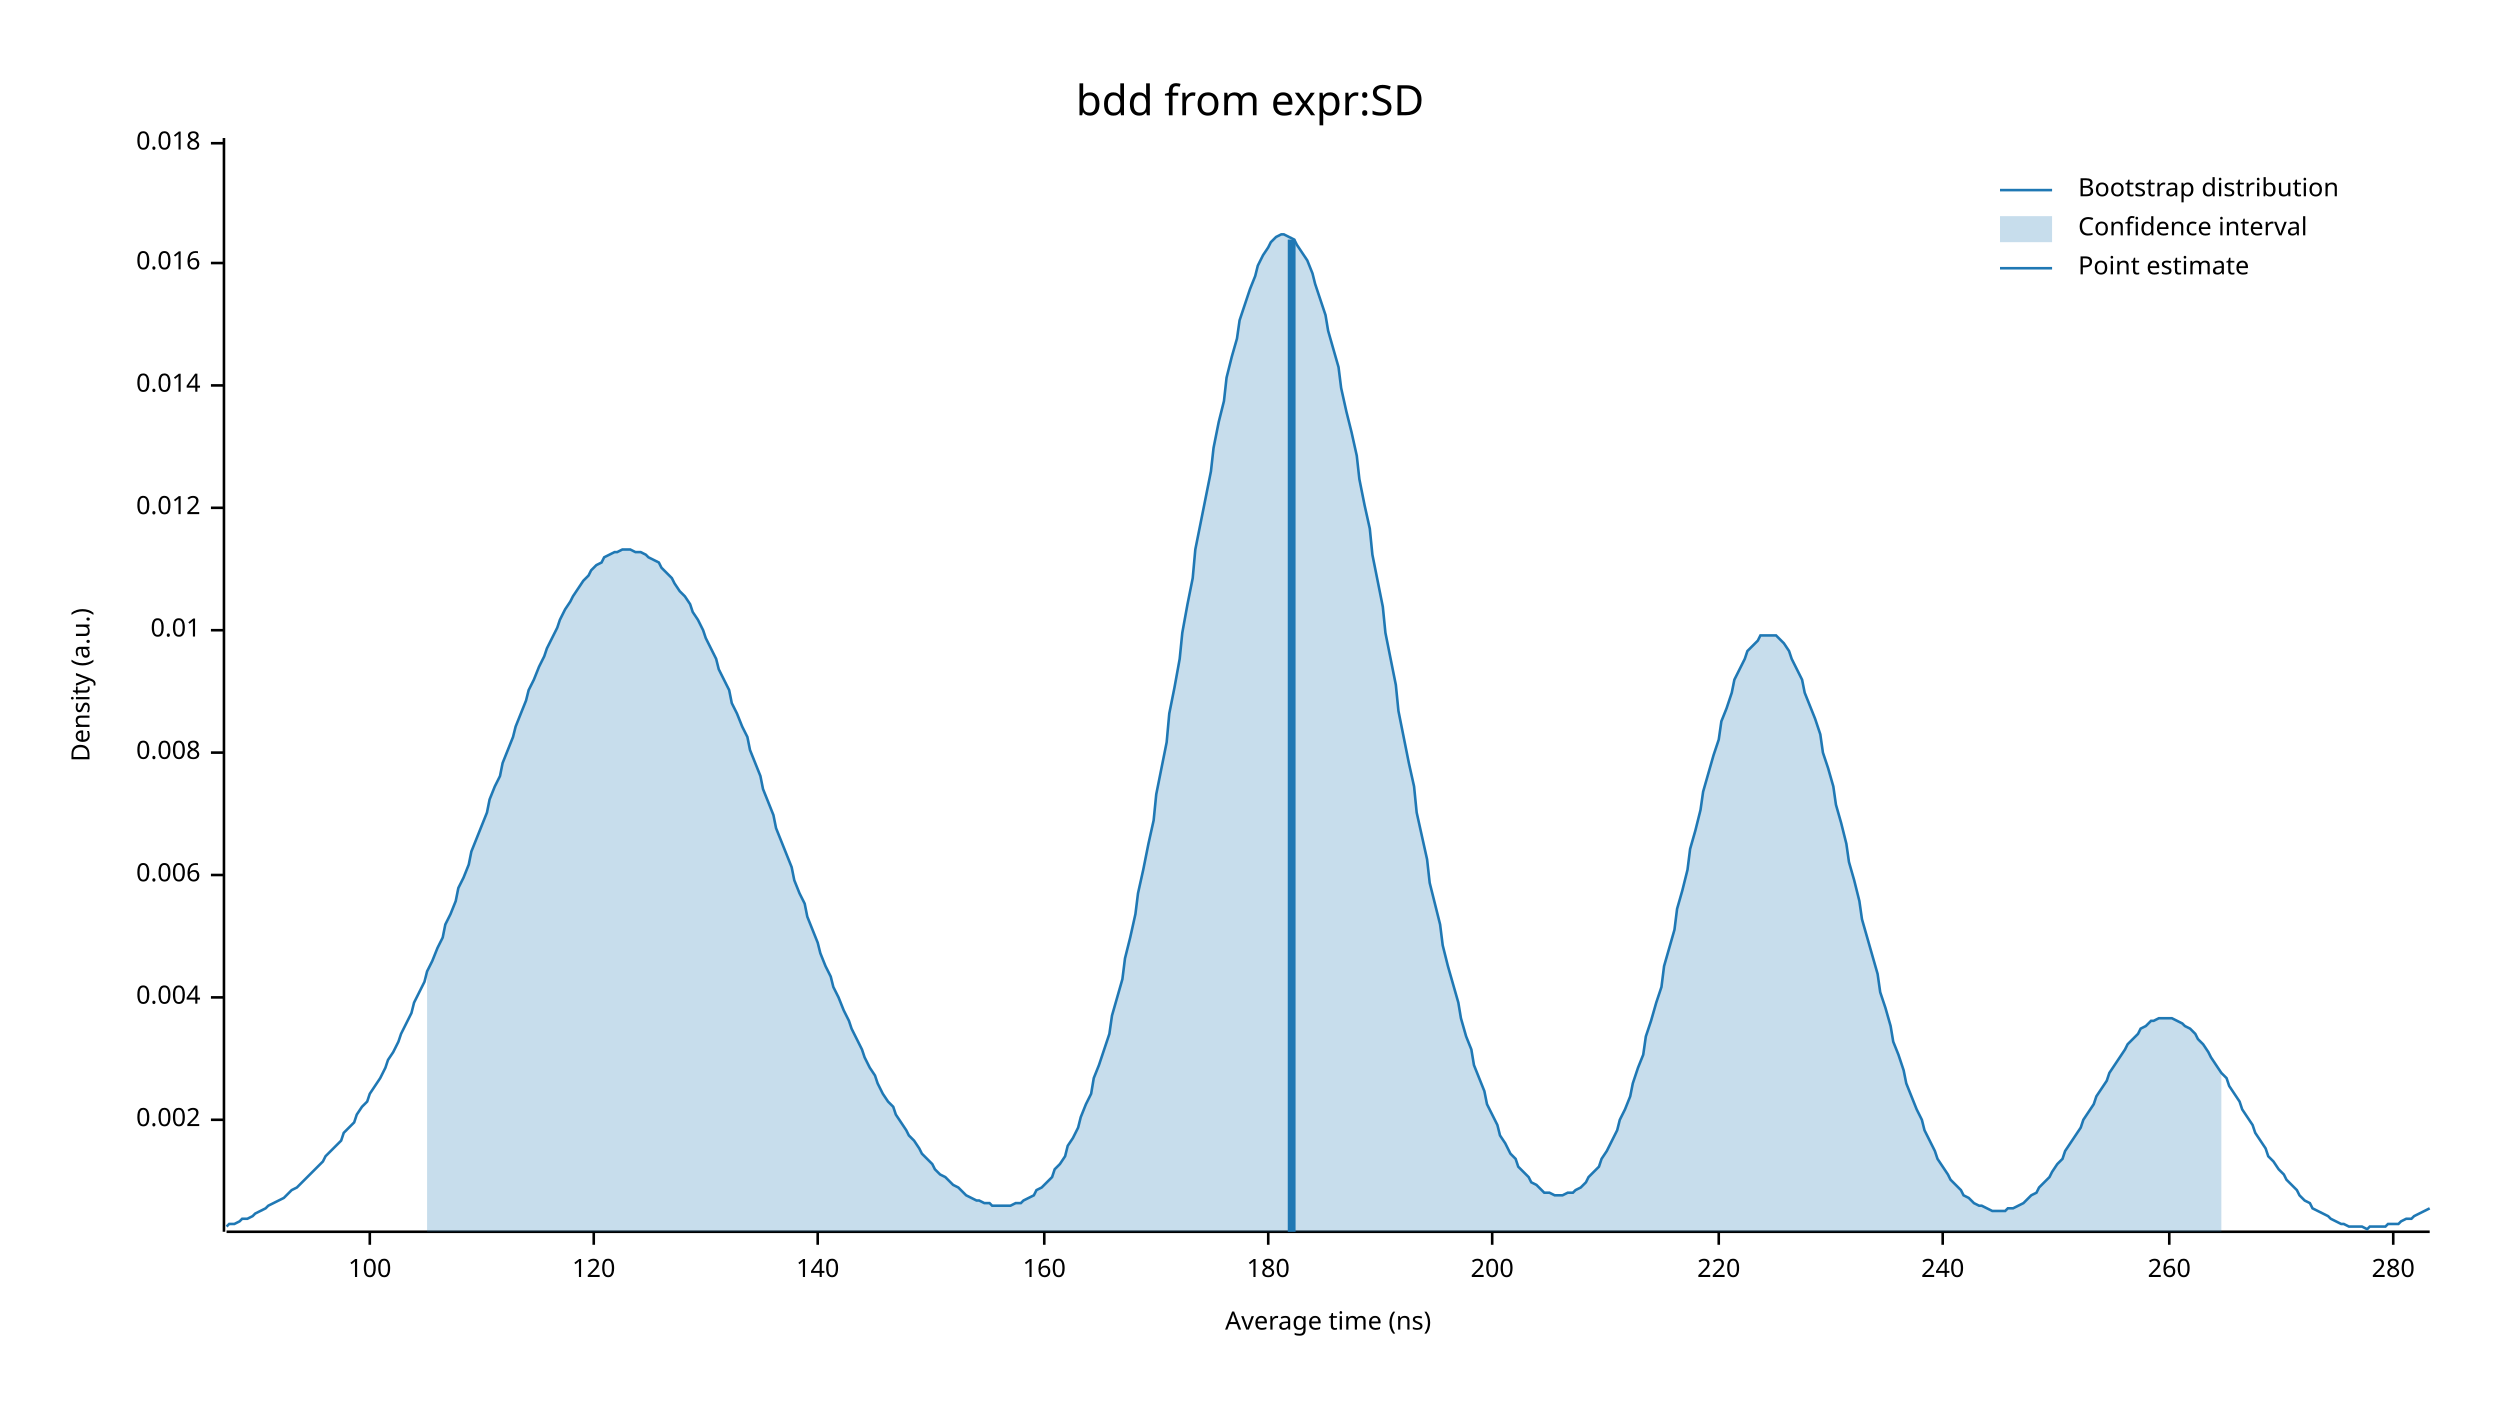
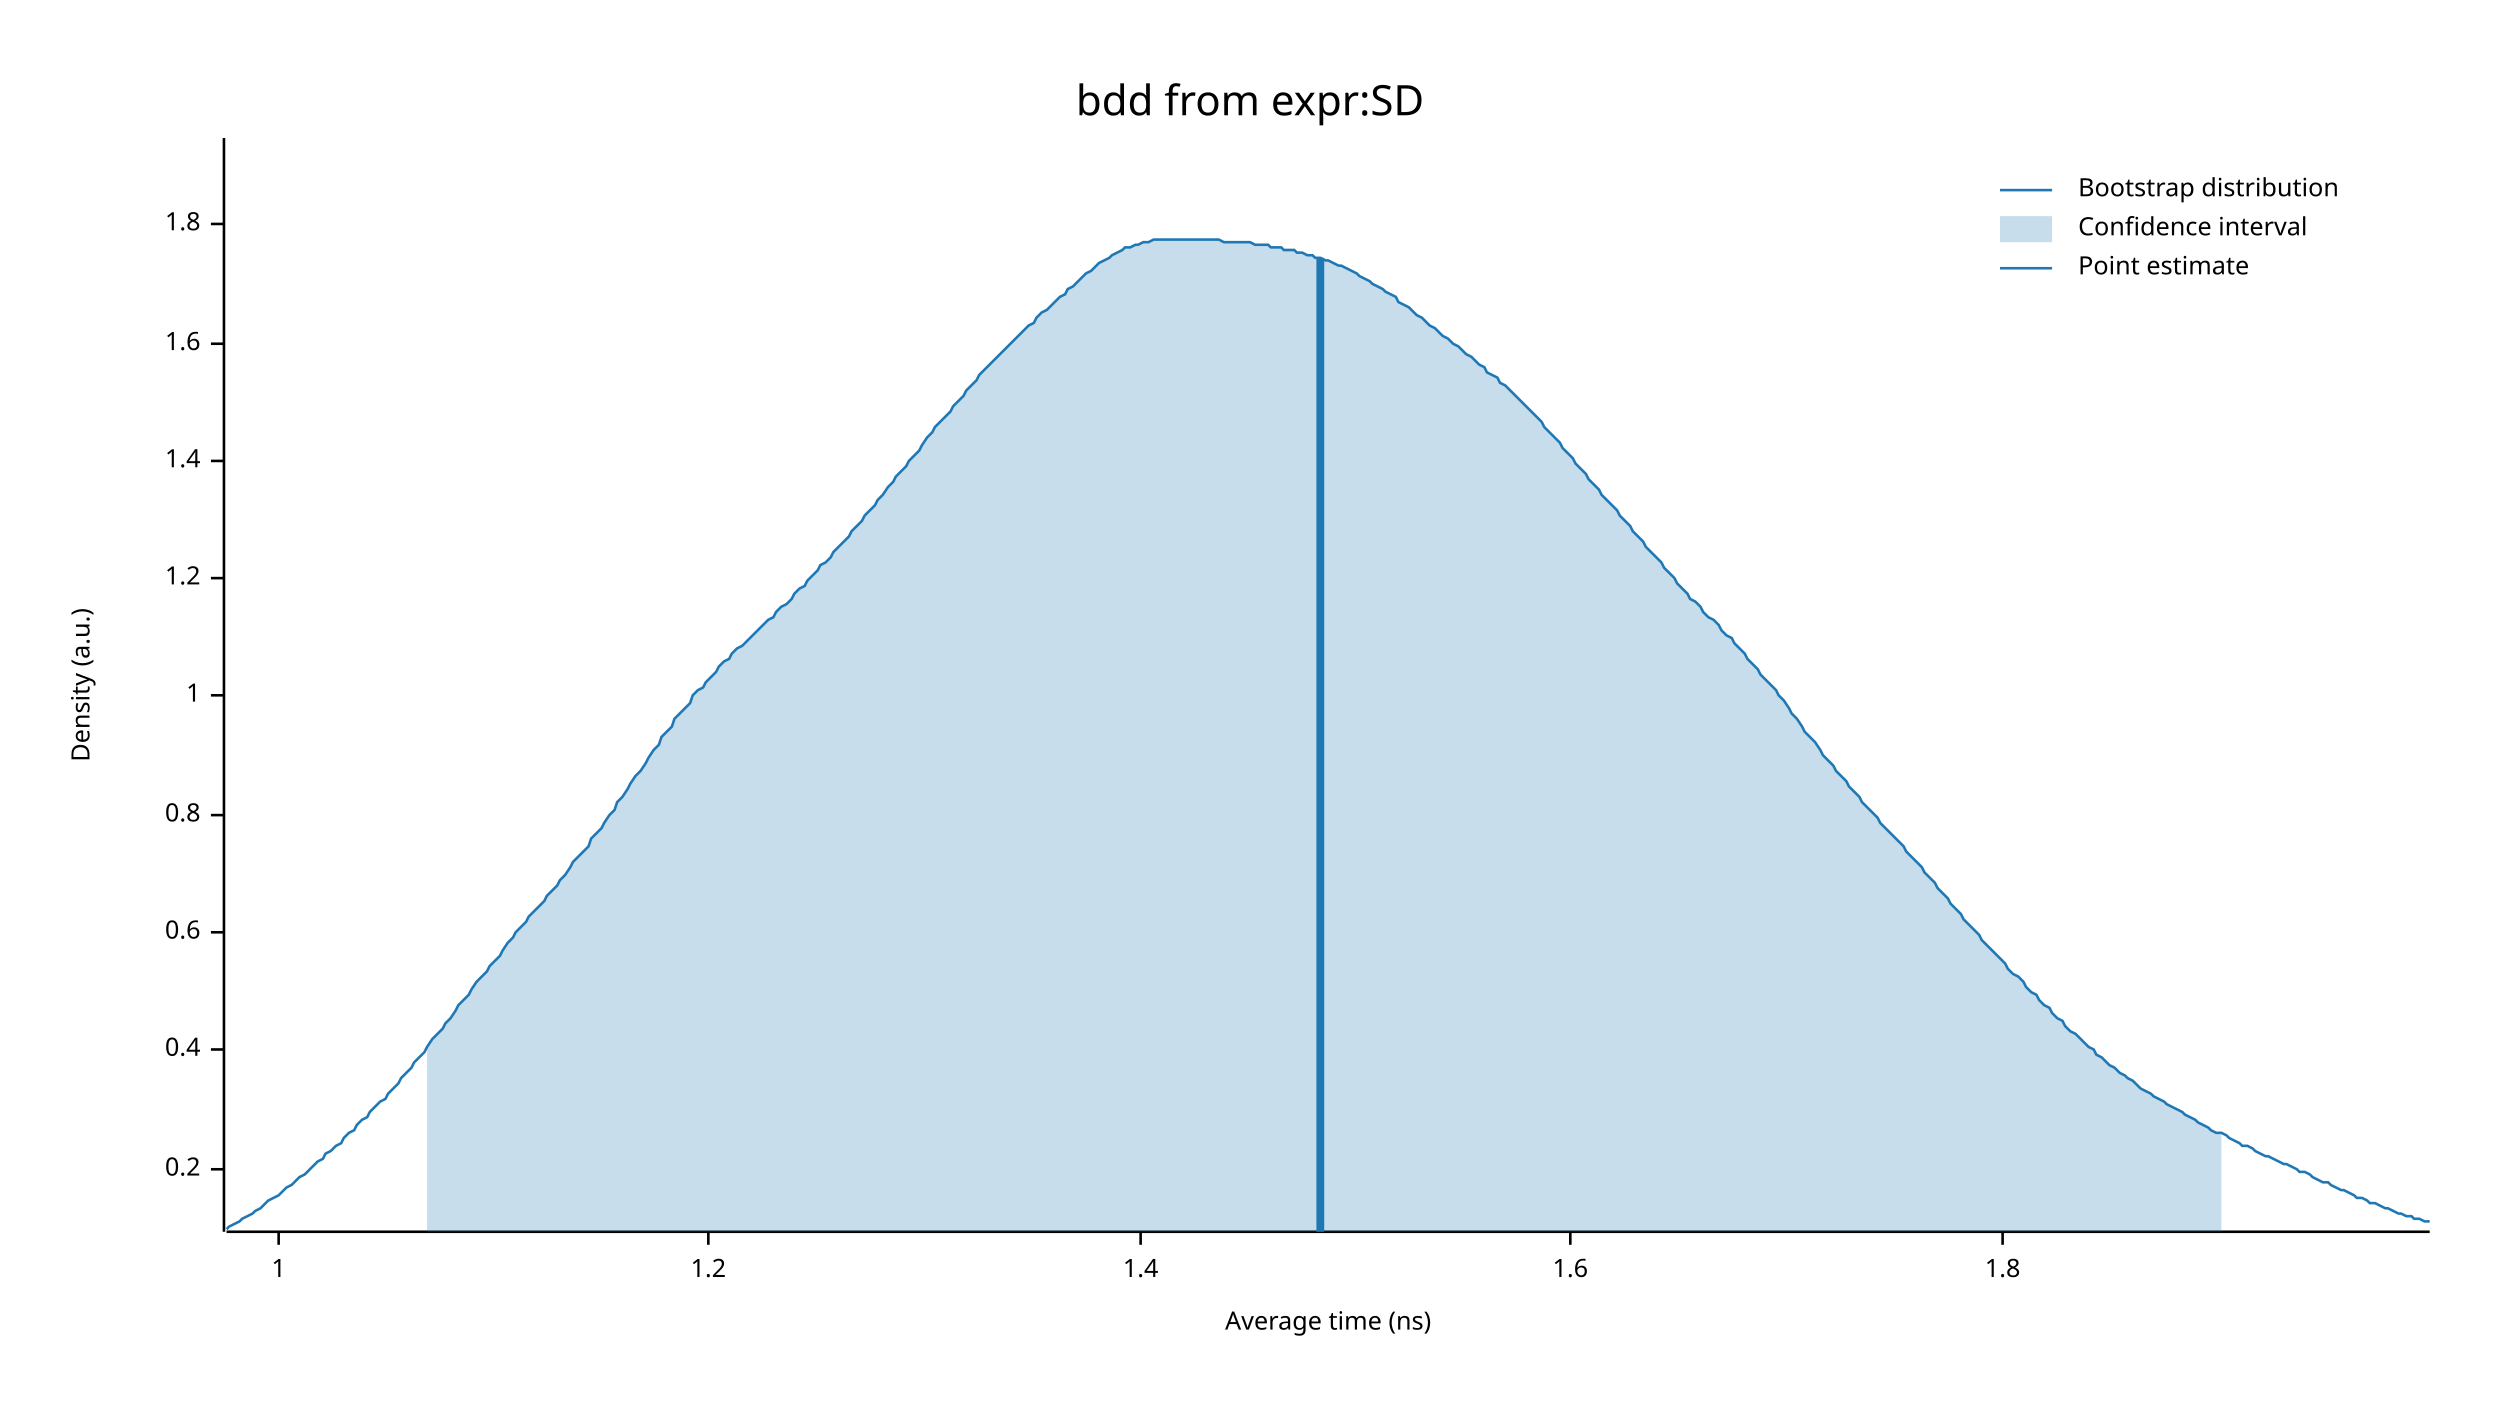
<svg xmlns="http://www.w3.org/2000/svg" width="960" height="540" viewBox="0 0 960 540">
  <text x="480" y="32" dy="0.76em" text-anchor="middle" font-family="sans-serif" font-size="16.129" opacity="1" fill="#000000">
bdd from expr:SD
</text>
  <text x="27" y="263" dy="0.76em" text-anchor="middle" font-family="sans-serif" font-size="9.677" opacity="1" fill="#000000" transform="rotate(270, 27, 263)">
Density (a.u.)
</text>
  <text x="510" y="513" dy="-0.5ex" text-anchor="middle" font-family="sans-serif" font-size="9.677" opacity="1" fill="#000000">
Average time (ns)
</text>
  <polyline fill="none" opacity="1" stroke="#000000" stroke-width="1" points="86,53 86,473 " />
-   <text x="77" y="430" dy="0.5ex" text-anchor="end" font-family="sans-serif" font-size="9.677" opacity="1" fill="#000000">
- 0.002
+   <text x="77" y="449" dy="0.5ex" text-anchor="end" font-family="sans-serif" font-size="9.677" opacity="1" fill="#000000">
+ 0.2
</text>
-   <polyline fill="none" opacity="1" stroke="#000000" stroke-width="1" points="81,430 86,430 " />
-   <text x="77" y="383" dy="0.5ex" text-anchor="end" font-family="sans-serif" font-size="9.677" opacity="1" fill="#000000">
- 0.004
+   <polyline fill="none" opacity="1" stroke="#000000" stroke-width="1" points="81,449 86,449 " />
+   <text x="77" y="403" dy="0.5ex" text-anchor="end" font-family="sans-serif" font-size="9.677" opacity="1" fill="#000000">
+ 0.4
</text>
-   <polyline fill="none" opacity="1" stroke="#000000" stroke-width="1" points="81,383 86,383 " />
-   <text x="77" y="336" dy="0.5ex" text-anchor="end" font-family="sans-serif" font-size="9.677" opacity="1" fill="#000000">
- 0.006
+   <polyline fill="none" opacity="1" stroke="#000000" stroke-width="1" points="81,403 86,403 " />
+   <text x="77" y="358" dy="0.5ex" text-anchor="end" font-family="sans-serif" font-size="9.677" opacity="1" fill="#000000">
+ 0.6
</text>
-   <polyline fill="none" opacity="1" stroke="#000000" stroke-width="1" points="81,336 86,336 " />
-   <text x="77" y="289" dy="0.5ex" text-anchor="end" font-family="sans-serif" font-size="9.677" opacity="1" fill="#000000">
- 0.008
+   <polyline fill="none" opacity="1" stroke="#000000" stroke-width="1" points="81,358 86,358 " />
+   <text x="77" y="313" dy="0.5ex" text-anchor="end" font-family="sans-serif" font-size="9.677" opacity="1" fill="#000000">
+ 0.8
</text>
-   <polyline fill="none" opacity="1" stroke="#000000" stroke-width="1" points="81,289 86,289 " />
-   <text x="77" y="242" dy="0.5ex" text-anchor="end" font-family="sans-serif" font-size="9.677" opacity="1" fill="#000000">
- 0.01
+   <polyline fill="none" opacity="1" stroke="#000000" stroke-width="1" points="81,313 86,313 " />
+   <text x="77" y="267" dy="0.5ex" text-anchor="end" font-family="sans-serif" font-size="9.677" opacity="1" fill="#000000">
+ 1
</text>
-   <polyline fill="none" opacity="1" stroke="#000000" stroke-width="1" points="81,242 86,242 " />
-   <text x="77" y="195" dy="0.5ex" text-anchor="end" font-family="sans-serif" font-size="9.677" opacity="1" fill="#000000">
- 0.012
+   <polyline fill="none" opacity="1" stroke="#000000" stroke-width="1" points="81,267 86,267 " />
+   <text x="77" y="222" dy="0.5ex" text-anchor="end" font-family="sans-serif" font-size="9.677" opacity="1" fill="#000000">
+ 1.2
</text>
-   <polyline fill="none" opacity="1" stroke="#000000" stroke-width="1" points="81,195 86,195 " />
-   <text x="77" y="148" dy="0.5ex" text-anchor="end" font-family="sans-serif" font-size="9.677" opacity="1" fill="#000000">
- 0.014
+   <polyline fill="none" opacity="1" stroke="#000000" stroke-width="1" points="81,222 86,222 " />
+   <text x="77" y="177" dy="0.5ex" text-anchor="end" font-family="sans-serif" font-size="9.677" opacity="1" fill="#000000">
+ 1.4
</text>
-   <polyline fill="none" opacity="1" stroke="#000000" stroke-width="1" points="81,148 86,148 " />
-   <text x="77" y="101" dy="0.5ex" text-anchor="end" font-family="sans-serif" font-size="9.677" opacity="1" fill="#000000">
- 0.016
+   <polyline fill="none" opacity="1" stroke="#000000" stroke-width="1" points="81,177 86,177 " />
+   <text x="77" y="132" dy="0.5ex" text-anchor="end" font-family="sans-serif" font-size="9.677" opacity="1" fill="#000000">
+ 1.6
</text>
-   <polyline fill="none" opacity="1" stroke="#000000" stroke-width="1" points="81,101 86,101 " />
-   <text x="77" y="55" dy="0.5ex" text-anchor="end" font-family="sans-serif" font-size="9.677" opacity="1" fill="#000000">
- 0.018
+   <polyline fill="none" opacity="1" stroke="#000000" stroke-width="1" points="81,132 86,132 " />
+   <text x="77" y="86" dy="0.5ex" text-anchor="end" font-family="sans-serif" font-size="9.677" opacity="1" fill="#000000">
+ 1.8
</text>
-   <polyline fill="none" opacity="1" stroke="#000000" stroke-width="1" points="81,55 86,55 " />
+   <polyline fill="none" opacity="1" stroke="#000000" stroke-width="1" points="81,86 86,86 " />
  <polyline fill="none" opacity="1" stroke="#000000" stroke-width="1" points="87,473 933,473 " />
-   <text x="142" y="483" dy="0.76em" text-anchor="middle" font-family="sans-serif" font-size="9.677" opacity="1" fill="#000000">
- 100
+   <text x="107" y="483" dy="0.76em" text-anchor="middle" font-family="sans-serif" font-size="9.677" opacity="1" fill="#000000">
+ 1
</text>
-   <polyline fill="none" opacity="1" stroke="#000000" stroke-width="1" points="142,473 142,478 " />
-   <text x="228" y="483" dy="0.76em" text-anchor="middle" font-family="sans-serif" font-size="9.677" opacity="1" fill="#000000">
- 120
+   <polyline fill="none" opacity="1" stroke="#000000" stroke-width="1" points="107,473 107,478 " />
+   <text x="272" y="483" dy="0.76em" text-anchor="middle" font-family="sans-serif" font-size="9.677" opacity="1" fill="#000000">
+ 1.2
</text>
-   <polyline fill="none" opacity="1" stroke="#000000" stroke-width="1" points="228,473 228,478 " />
-   <text x="314" y="483" dy="0.76em" text-anchor="middle" font-family="sans-serif" font-size="9.677" opacity="1" fill="#000000">
- 140
+   <polyline fill="none" opacity="1" stroke="#000000" stroke-width="1" points="272,473 272,478 " />
+   <text x="438" y="483" dy="0.76em" text-anchor="middle" font-family="sans-serif" font-size="9.677" opacity="1" fill="#000000">
+ 1.4
</text>
-   <polyline fill="none" opacity="1" stroke="#000000" stroke-width="1" points="314,473 314,478 " />
-   <text x="401" y="483" dy="0.76em" text-anchor="middle" font-family="sans-serif" font-size="9.677" opacity="1" fill="#000000">
- 160
+   <polyline fill="none" opacity="1" stroke="#000000" stroke-width="1" points="438,473 438,478 " />
+   <text x="603" y="483" dy="0.76em" text-anchor="middle" font-family="sans-serif" font-size="9.677" opacity="1" fill="#000000">
+ 1.6
</text>
-   <polyline fill="none" opacity="1" stroke="#000000" stroke-width="1" points="401,473 401,478 " />
-   <text x="487" y="483" dy="0.76em" text-anchor="middle" font-family="sans-serif" font-size="9.677" opacity="1" fill="#000000">
- 180
+   <polyline fill="none" opacity="1" stroke="#000000" stroke-width="1" points="603,473 603,478 " />
+   <text x="769" y="483" dy="0.76em" text-anchor="middle" font-family="sans-serif" font-size="9.677" opacity="1" fill="#000000">
+ 1.8
</text>
-   <polyline fill="none" opacity="1" stroke="#000000" stroke-width="1" points="487,473 487,478 " />
-   <text x="573" y="483" dy="0.76em" text-anchor="middle" font-family="sans-serif" font-size="9.677" opacity="1" fill="#000000">
- 200
- </text>
-   <polyline fill="none" opacity="1" stroke="#000000" stroke-width="1" points="573,473 573,478 " />
-   <text x="660" y="483" dy="0.76em" text-anchor="middle" font-family="sans-serif" font-size="9.677" opacity="1" fill="#000000">
- 220
- </text>
-   <polyline fill="none" opacity="1" stroke="#000000" stroke-width="1" points="660,473 660,478 " />
-   <text x="746" y="483" dy="0.76em" text-anchor="middle" font-family="sans-serif" font-size="9.677" opacity="1" fill="#000000">
- 240
- </text>
-   <polyline fill="none" opacity="1" stroke="#000000" stroke-width="1" points="746,473 746,478 " />
-   <text x="833" y="483" dy="0.76em" text-anchor="middle" font-family="sans-serif" font-size="9.677" opacity="1" fill="#000000">
- 260
- </text>
-   <polyline fill="none" opacity="1" stroke="#000000" stroke-width="1" points="833,473 833,478 " />
-   <text x="919" y="483" dy="0.76em" text-anchor="middle" font-family="sans-serif" font-size="9.677" opacity="1" fill="#000000">
- 280
- </text>
-   <polyline fill="none" opacity="1" stroke="#000000" stroke-width="1" points="919,473 919,478 " />
-   <polyline fill="none" opacity="1" stroke="#1F78B4" stroke-width="1" points="87,471 88,470 90,470 92,469 93,468 95,468 97,467 98,466 100,465 102,464 103,463 105,462 107,461 109,460 110,459 112,457 114,456 115,455 117,453 119,451 120,450 122,448 124,446 125,444 127,442 129,440 131,438 132,435 134,433 136,431 137,428 139,425 141,423 142,420 144,417 146,414 148,410 149,407 151,404 153,400 154,397 156,393 158,389 159,385 161,381 163,377 164,373 166,369 168,364 170,360 171,355 173,351 175,346 176,341 178,337 180,332 181,327 183,322 185,317 187,312 188,307 190,302 192,298 193,293 195,288 197,283 198,279 200,274 202,269 203,265 205,261 207,256 209,252 210,249 212,245 214,241 215,238 217,234 219,231 220,229 222,226 224,223 226,221 227,219 229,217 231,216 232,214 234,213 236,212 237,212 239,211 241,211 242,211 244,212 246,212 248,213 249,214 251,215 253,216 254,218 256,220 258,222 259,224 261,227 263,229 265,232 266,235 268,238 270,242 271,245 273,249 275,253 276,257 278,261 280,265 281,270 283,274 285,279 287,283 288,288 290,293 292,298 293,303 295,308 297,313 298,318 300,323 302,328 304,333 305,338 307,343 309,347 310,352 312,357 314,362 315,366 317,371 319,375 320,379 322,383 324,388 326,392 327,395 329,399 331,403 332,406 334,410 336,413 337,416 339,420 341,423 343,425 344,428 346,431 348,434 349,436 351,438 353,441 354,443 356,445 358,447 359,449 361,451 363,452 365,454 366,455 368,456 370,458 371,459 373,460 375,461 376,461 378,462 380,462 381,463 383,463 385,463 387,463 388,463 390,462 392,462 393,461 395,460 397,459 398,457 400,456 402,454 404,452 405,449 407,447 409,444 410,440 412,437 414,433 415,429 417,424 419,420 420,414 422,409 424,403 426,397 427,390 429,383 431,376 432,368 434,360 436,351 437,343 439,334 441,324 443,315 444,305 446,295 448,285 449,274 451,264 453,253 454,243 456,232 458,222 459,211 461,201 463,191 465,181 466,172 468,162 470,154 471,145 473,137 475,130 476,123 478,117 480,111 482,106 483,102 485,98 487,95 488,93 490,91 492,90 493,90 495,91 497,92 498,94 500,97 502,100 504,105 505,109 507,115 509,121 510,127 512,134 514,141 515,149 517,158 519,166 521,175 522,184 524,194 526,203 527,213 529,223 531,233 532,243 534,253 536,263 537,273 539,283 541,293 543,302 544,312 546,321 548,330 549,339 551,347 553,355 554,363 556,371 558,378 560,385 561,391 563,398 565,403 566,409 568,414 570,419 571,424 573,428 575,432 576,436 578,439 580,443 582,445 583,448 585,450 587,452 588,454 590,455 592,457 593,458 595,458 597,459 599,459 600,459 602,458 604,458 605,457 607,456 609,454 610,452 612,450 614,448 615,445 617,442 619,438 621,434 622,430 624,426 626,421 627,416 629,410 631,405 632,398 634,392 636,385 638,379 639,371 641,364 643,357 644,349 646,342 648,334 649,326 651,319 653,311 654,304 656,297 658,290 660,284 661,277 663,272 665,266 666,261 668,257 670,253 671,250 673,248 675,246 676,244 678,244 680,244 682,244 683,245 685,247 687,250 688,253 690,257 692,261 693,266 695,271 697,276 699,282 700,289 702,295 704,302 705,309 707,316 709,324 710,331 712,338 714,346 715,353 717,360 719,367 721,374 722,381 724,387 726,394 727,400 729,405 731,411 732,416 734,421 736,426 738,430 739,434 741,438 743,442 744,445 746,448 748,451 749,453 751,455 753,457 754,459 756,460 758,462 760,463 761,463 763,464 765,465 766,465 768,465 770,465 771,464 773,464 775,463 777,462 778,461 780,459 782,458 783,456 785,454 787,452 788,450 790,447 792,445 793,442 795,439 797,436 799,433 800,430 802,427 804,424 805,421 807,418 809,415 810,412 812,409 814,406 816,403 817,401 819,399 821,397 822,395 824,394 826,392 827,392 829,391 831,391 832,391 834,391 836,392 838,393 839,394 841,395 843,397 844,399 846,401 848,404 849,406 851,409 853,412 855,414 856,417 858,420 860,423 861,426 863,429 865,432 866,435 868,438 870,441 871,444 873,446 875,449 877,451 878,453 880,455 882,457 883,459 885,461 887,462 888,464 890,465 892,466 894,467 895,468 897,469 899,470 900,470 902,471 904,471 905,471 907,471 909,472 910,471 912,471 914,471 916,471 917,470 919,470 921,470 922,469 924,468 926,468 927,467 929,466 931,465 933,464 " />
-   <polygon opacity="0.25" fill="#1F78B4" points="164,373 166,369 168,364 170,360 171,355 173,351 175,346 176,341 178,337 180,332 181,327 183,322 185,317 187,312 188,307 190,302 192,298 193,293 195,288 197,283 198,279 200,274 202,269 203,265 205,261 207,256 209,252 210,249 212,245 214,241 215,238 217,234 219,231 220,229 222,226 224,223 226,221 227,219 229,217 231,216 232,214 234,213 236,212 237,212 239,211 241,211 242,211 244,212 246,212 248,213 249,214 251,215 253,216 254,218 256,220 258,222 259,224 261,227 263,229 265,232 266,235 268,238 270,242 271,245 273,249 275,253 276,257 278,261 280,265 281,270 283,274 285,279 287,283 288,288 290,293 292,298 293,303 295,308 297,313 298,318 300,323 302,328 304,333 305,338 307,343 309,347 310,352 312,357 314,362 315,366 317,371 319,375 320,379 322,383 324,388 326,392 327,395 329,399 331,403 332,406 334,410 336,413 337,416 339,420 341,423 343,425 344,428 346,431 348,434 349,436 351,438 353,441 354,443 356,445 358,447 359,449 361,451 363,452 365,454 366,455 368,456 370,458 371,459 373,460 375,461 376,461 378,462 380,462 381,463 383,463 385,463 387,463 388,463 390,462 392,462 393,461 395,460 397,459 398,457 400,456 402,454 404,452 405,449 407,447 409,444 410,440 412,437 414,433 415,429 417,424 419,420 420,414 422,409 424,403 426,397 427,390 429,383 431,376 432,368 434,360 436,351 437,343 439,334 441,324 443,315 444,305 446,295 448,285 449,274 451,264 453,253 454,243 456,232 458,222 459,211 461,201 463,191 465,181 466,172 468,162 470,154 471,145 473,137 475,130 476,123 478,117 480,111 482,106 483,102 485,98 487,95 488,93 490,91 492,90 493,90 495,91 497,92 498,94 500,97 502,100 504,105 505,109 507,115 509,121 510,127 512,134 514,141 515,149 517,158 519,166 521,175 522,184 524,194 526,203 527,213 529,223 531,233 532,243 534,253 536,263 537,273 539,283 541,293 543,302 544,312 546,321 548,330 549,339 551,347 553,355 554,363 556,371 558,378 560,385 561,391 563,398 565,403 566,409 568,414 570,419 571,424 573,428 575,432 576,436 578,439 580,443 582,445 583,448 585,450 587,452 588,454 590,455 592,457 593,458 595,458 597,459 599,459 600,459 602,458 604,458 605,457 607,456 609,454 610,452 612,450 614,448 615,445 617,442 619,438 621,434 622,430 624,426 626,421 627,416 629,410 631,405 632,398 634,392 636,385 638,379 639,371 641,364 643,357 644,349 646,342 648,334 649,326 651,319 653,311 654,304 656,297 658,290 660,284 661,277 663,272 665,266 666,261 668,257 670,253 671,250 673,248 675,246 676,244 678,244 680,244 682,244 683,245 685,247 687,250 688,253 690,257 692,261 693,266 695,271 697,276 699,282 700,289 702,295 704,302 705,309 707,316 709,324 710,331 712,338 714,346 715,353 717,360 719,367 721,374 722,381 724,387 726,394 727,400 729,405 731,411 732,416 734,421 736,426 738,430 739,434 741,438 743,442 744,445 746,448 748,451 749,453 751,455 753,457 754,459 756,460 758,462 760,463 761,463 763,464 765,465 766,465 768,465 770,465 771,464 773,464 775,463 777,462 778,461 780,459 782,458 783,456 785,454 787,452 788,450 790,447 792,445 793,442 795,439 797,436 799,433 800,430 802,427 804,424 805,421 807,418 809,415 810,412 812,409 814,406 816,403 817,401 819,399 821,397 822,395 824,394 826,392 827,392 829,391 831,391 832,391 834,391 836,392 838,393 839,394 841,395 843,397 844,399 846,401 848,404 849,406 851,409 853,412 853,473 164,473 " />
-   <polyline fill="none" opacity="1" stroke="#1F78B4" stroke-width="3" points="496,473 496,92 " />
+   <polyline fill="none" opacity="1" stroke="#000000" stroke-width="1" points="769,473 769,478 " />
+   <polyline fill="none" opacity="1" stroke="#1F78B4" stroke-width="1" points="87,472 88,471 90,470 92,469 93,468 95,467 97,466 98,465 100,464 102,462 103,461 105,460 107,459 109,457 110,456 112,455 114,453 115,452 117,451 119,449 120,448 122,446 124,445 125,443 127,442 129,440 131,439 132,437 134,435 136,434 137,432 139,430 141,429 142,427 144,425 146,423 148,422 149,420 151,418 153,416 154,414 156,412 158,410 159,408 161,406 163,404 164,402 166,399 168,397 170,395 171,393 173,391 175,388 176,386 178,384 180,382 181,380 183,377 185,375 187,373 188,371 190,369 192,367 193,365 195,362 197,360 198,358 200,356 202,354 203,352 205,350 207,348 209,346 210,344 212,342 214,340 215,338 217,336 219,333 220,331 222,329 224,327 226,325 227,322 229,320 231,318 232,316 234,313 236,311 237,308 239,306 241,303 242,301 244,298 246,296 248,293 249,291 251,288 253,286 254,283 256,281 258,279 259,276 261,274 263,272 265,270 266,267 268,265 270,264 271,262 273,260 275,258 276,256 278,254 280,253 281,251 283,249 285,248 287,246 288,245 290,243 292,241 293,240 295,238 297,237 298,235 300,233 302,232 304,230 305,228 307,226 309,225 310,223 312,221 314,219 315,217 317,216 319,214 320,212 322,210 324,208 326,206 327,204 329,202 331,200 332,198 334,196 336,194 337,192 339,190 341,187 343,185 344,183 346,181 348,179 349,177 351,175 353,173 354,171 356,168 358,166 359,164 361,162 363,160 365,158 366,156 368,154 370,152 371,150 373,148 375,146 376,144 378,142 380,140 381,139 383,137 385,135 387,133 388,132 390,130 392,128 393,127 395,125 397,124 398,122 400,120 402,119 404,117 405,116 407,114 409,113 410,111 412,110 414,108 415,107 417,105 419,104 420,103 422,101 424,100 426,99 427,98 429,97 431,96 432,95 434,95 436,94 437,94 439,93 441,93 443,92 444,92 446,92 448,92 449,92 451,92 453,92 454,92 456,92 458,92 459,92 461,92 463,92 465,92 466,92 468,92 470,93 471,93 473,93 475,93 476,93 478,93 480,93 482,94 483,94 485,94 487,94 488,95 490,95 492,95 493,96 495,96 497,96 498,97 500,97 502,98 504,98 505,99 507,99 509,100 510,100 512,101 514,102 515,102 517,103 519,104 521,105 522,106 524,107 526,108 527,109 529,110 531,111 532,112 534,113 536,114 537,116 539,117 541,118 543,120 544,121 546,122 548,124 549,125 551,126 553,128 554,129 556,130 558,132 560,133 561,134 563,136 565,137 566,138 568,140 570,141 571,143 573,144 575,145 576,147 578,148 580,150 582,152 583,153 585,155 587,157 588,158 590,160 592,162 593,164 595,166 597,168 599,170 600,172 602,174 604,176 605,178 607,180 609,182 610,184 612,186 614,188 615,190 617,192 619,194 621,196 622,198 624,200 626,202 627,204 629,206 631,208 632,210 634,212 636,214 638,216 639,218 641,220 643,222 644,224 646,226 648,228 649,230 651,231 653,233 654,235 656,237 658,238 660,240 661,242 663,244 665,245 666,247 668,249 670,251 671,253 673,255 675,257 676,259 678,261 680,263 682,265 683,267 685,269 687,272 688,274 690,276 692,279 693,281 695,283 697,285 699,288 700,290 702,292 704,294 705,296 707,298 709,300 710,302 712,304 714,306 715,308 717,310 719,312 721,314 722,316 724,318 726,320 727,321 729,323 731,325 732,327 734,329 736,331 738,333 739,335 741,337 743,339 744,341 746,343 748,345 749,347 751,349 753,351 754,353 756,355 758,357 760,359 761,361 763,363 765,365 766,366 768,368 770,370 771,372 773,374 775,375 777,377 778,379 780,381 782,382 783,384 785,386 787,387 788,389 790,391 792,392 793,394 795,396 797,397 799,399 800,400 802,402 804,403 805,405 807,406 809,408 810,409 812,410 814,412 816,413 817,414 819,415 821,417 822,418 824,419 826,420 827,421 829,422 831,423 832,424 834,425 836,426 838,427 839,428 841,429 843,430 844,431 846,432 848,433 849,434 851,435 853,435 855,436 856,437 858,438 860,439 861,440 863,440 865,441 866,442 868,443 870,444 871,444 873,445 875,446 877,447 878,447 880,448 882,449 883,450 885,450 887,451 888,452 890,453 892,454 894,454 895,455 897,456 899,457 900,457 902,458 904,459 905,460 907,460 909,461 910,462 912,462 914,463 916,464 917,464 919,465 921,466 922,466 924,467 926,467 927,468 929,468 931,469 933,469 " />
+   <polygon opacity="0.25" fill="#1F78B4" points="164,402 166,399 168,397 170,395 171,393 173,391 175,388 176,386 178,384 180,382 181,380 183,377 185,375 187,373 188,371 190,369 192,367 193,365 195,362 197,360 198,358 200,356 202,354 203,352 205,350 207,348 209,346 210,344 212,342 214,340 215,338 217,336 219,333 220,331 222,329 224,327 226,325 227,322 229,320 231,318 232,316 234,313 236,311 237,308 239,306 241,303 242,301 244,298 246,296 248,293 249,291 251,288 253,286 254,283 256,281 258,279 259,276 261,274 263,272 265,270 266,267 268,265 270,264 271,262 273,260 275,258 276,256 278,254 280,253 281,251 283,249 285,248 287,246 288,245 290,243 292,241 293,240 295,238 297,237 298,235 300,233 302,232 304,230 305,228 307,226 309,225 310,223 312,221 314,219 315,217 317,216 319,214 320,212 322,210 324,208 326,206 327,204 329,202 331,200 332,198 334,196 336,194 337,192 339,190 341,187 343,185 344,183 346,181 348,179 349,177 351,175 353,173 354,171 356,168 358,166 359,164 361,162 363,160 365,158 366,156 368,154 370,152 371,150 373,148 375,146 376,144 378,142 380,140 381,139 383,137 385,135 387,133 388,132 390,130 392,128 393,127 395,125 397,124 398,122 400,120 402,119 404,117 405,116 407,114 409,113 410,111 412,110 414,108 415,107 417,105 419,104 420,103 422,101 424,100 426,99 427,98 429,97 431,96 432,95 434,95 436,94 437,94 439,93 441,93 443,92 444,92 446,92 448,92 449,92 451,92 453,92 454,92 456,92 458,92 459,92 461,92 463,92 465,92 466,92 468,92 470,93 471,93 473,93 475,93 476,93 478,93 480,93 482,94 483,94 485,94 487,94 488,95 490,95 492,95 493,96 495,96 497,96 498,97 500,97 502,98 504,98 505,99 507,99 509,100 510,100 512,101 514,102 515,102 517,103 519,104 521,105 522,106 524,107 526,108 527,109 529,110 531,111 532,112 534,113 536,114 537,116 539,117 541,118 543,120 544,121 546,122 548,124 549,125 551,126 553,128 554,129 556,130 558,132 560,133 561,134 563,136 565,137 566,138 568,140 570,141 571,143 573,144 575,145 576,147 578,148 580,150 582,152 583,153 585,155 587,157 588,158 590,160 592,162 593,164 595,166 597,168 599,170 600,172 602,174 604,176 605,178 607,180 609,182 610,184 612,186 614,188 615,190 617,192 619,194 621,196 622,198 624,200 626,202 627,204 629,206 631,208 632,210 634,212 636,214 638,216 639,218 641,220 643,222 644,224 646,226 648,228 649,230 651,231 653,233 654,235 656,237 658,238 660,240 661,242 663,244 665,245 666,247 668,249 670,251 671,253 673,255 675,257 676,259 678,261 680,263 682,265 683,267 685,269 687,272 688,274 690,276 692,279 693,281 695,283 697,285 699,288 700,290 702,292 704,294 705,296 707,298 709,300 710,302 712,304 714,306 715,308 717,310 719,312 721,314 722,316 724,318 726,320 727,321 729,323 731,325 732,327 734,329 736,331 738,333 739,335 741,337 743,339 744,341 746,343 748,345 749,347 751,349 753,351 754,353 756,355 758,357 760,359 761,361 763,363 765,365 766,366 768,368 770,370 771,372 773,374 775,375 777,377 778,379 780,381 782,382 783,384 785,386 787,387 788,389 790,391 792,392 793,394 795,396 797,397 799,399 800,400 802,402 804,403 805,405 807,406 809,408 810,409 812,410 814,412 816,413 817,414 819,415 821,417 822,418 824,419 826,420 827,421 829,422 831,423 832,424 834,425 836,426 838,427 839,428 841,429 843,430 844,431 846,432 848,433 849,434 851,435 853,435 853,473 164,473 " />
+   <polyline fill="none" opacity="1" stroke="#1F78B4" stroke-width="3" points="507,473 507,99 " />
  <text x="798" y="68" dy="0.76em" text-anchor="start" font-family="sans-serif" font-size="9.677" opacity="1" fill="#000000">
Bootstrap distribution
</text>
  <text x="798" y="83" dy="0.76em" text-anchor="start" font-family="sans-serif" font-size="9.677" opacity="1" fill="#000000">
Confidence interval
</text>
  <text x="798" y="98" dy="0.76em" text-anchor="start" font-family="sans-serif" font-size="9.677" opacity="1" fill="#000000">
Point estimate
</text>
  <polyline fill="none" opacity="1" stroke="#1F78B4" stroke-width="1" points="768,73 788,73 " />
  <rect x="768" y="83" width="20" height="10" opacity="0.25" fill="#1F78B4" stroke="none" />
  <polyline fill="none" opacity="1" stroke="#1F78B4" stroke-width="1" points="768,103 788,103 " />
</svg>
